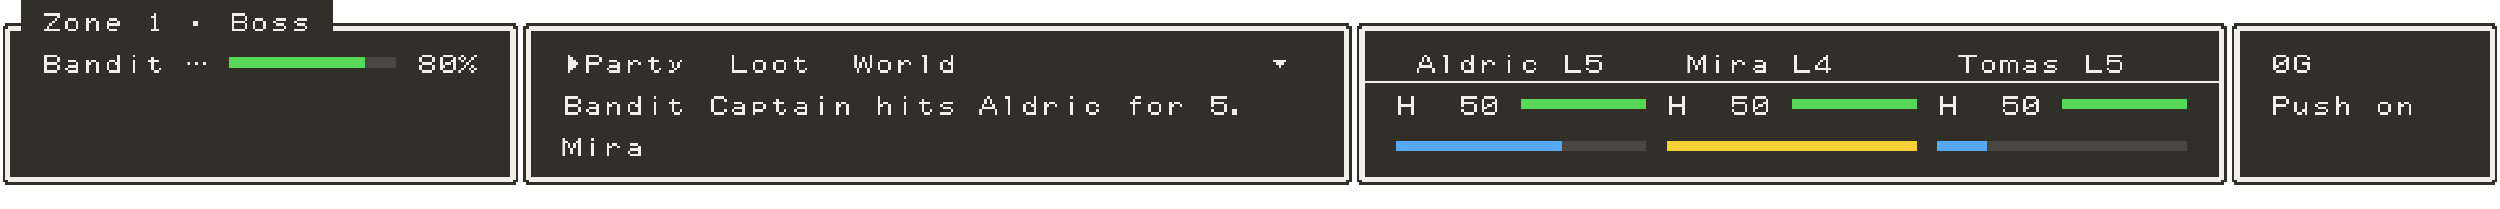
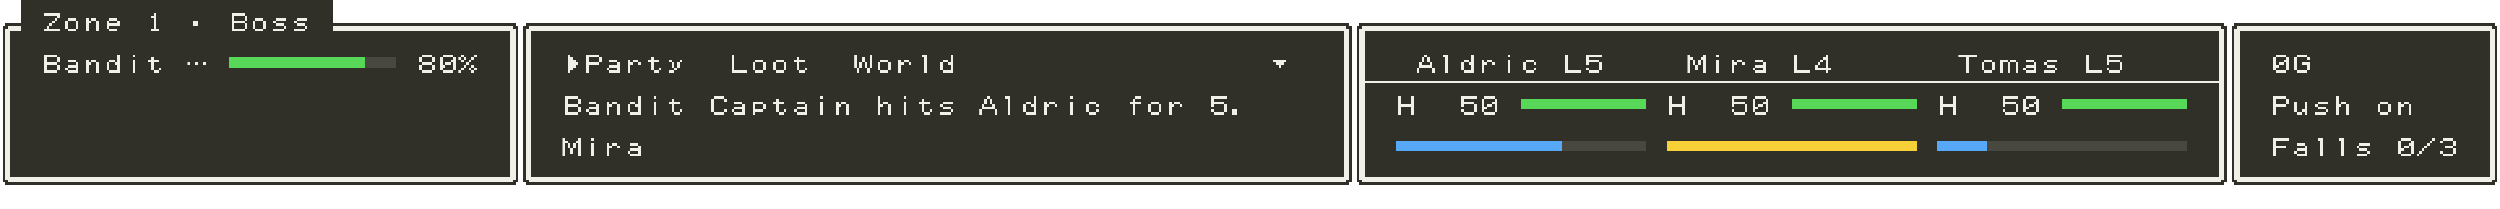
<svg xmlns="http://www.w3.org/2000/svg" viewBox="0 0 960 80" width="960" height="80" shape-rendering="crispEdges">
  <defs>
    <symbol id="g0">
      <path d="M1 5h6v1h-6zM6 6h1v1h-1zM5 7h1v1h-1zM4 8h1v1h-1zM3 9h1v1h-1zM2 10h1v1h-1zM1 11h6v1h-6z" />
    </symbol>
    <symbol id="g1">
      <path d="M2 7h3v1h-3zM1 8h1v1h-1zM5 8h1v1h-1zM1 9h1v1h-1zM5 9h1v1h-1zM1 10h1v1h-1zM5 10h1v1h-1zM2 11h3v1h-3z" />
    </symbol>
    <symbol id="g2">
      <path d="M1 7h1v1h-1zM3 7h2v1h-2zM1 8h2v1h-2zM5 8h1v1h-1zM1 9h1v1h-1zM5 9h1v1h-1zM1 10h1v1h-1zM5 10h1v1h-1zM1 11h1v1h-1zM5 11h1v1h-1z" />
    </symbol>
    <symbol id="g3">
      <path d="M2 7h3v1h-3zM1 8h1v1h-1zM5 8h1v1h-1zM1 9h5v1h-5zM1 10h1v1h-1zM2 11h3v1h-3z" />
    </symbol>
    <symbol id="g4">
      <path d="M3 5h1v1h-1zM2 6h2v1h-2zM3 7h1v1h-1zM3 8h1v1h-1zM3 9h1v1h-1zM3 10h1v1h-1zM2 11h3v1h-3z" />
    </symbol>
    <symbol id="g5">
      <path d="M2 8h2v1h-2zM2 9h2v1h-2z" />
    </symbol>
    <symbol id="g6">
      <path d="M1 5h5v1h-5zM1 6h1v1h-1zM6 6h1v1h-1zM1 7h1v1h-1zM6 7h1v1h-1zM1 8h5v1h-5zM1 9h1v1h-1zM6 9h1v1h-1zM1 10h1v1h-1zM6 10h1v1h-1zM1 11h5v1h-5z" />
    </symbol>
    <symbol id="g7">
      <path d="M2 7h4v1h-4zM1 8h1v1h-1zM2 9h3v1h-3zM5 10h1v1h-1zM1 11h4v1h-4z" />
    </symbol>
    <symbol id="g8">
      <path d="M2 7h3v1h-3zM5 8h1v1h-1zM2 9h4v1h-4zM1 10h1v1h-1zM5 10h1v1h-1zM2 11h4v1h-4z" />
    </symbol>
    <symbol id="g9">
      <path d="M5 5h1v1h-1zM5 6h1v1h-1zM2 7h2v1h-2zM5 7h1v1h-1zM1 8h1v1h-1zM4 8h2v1h-2zM1 9h1v1h-1zM5 9h1v1h-1zM1 10h1v1h-1zM5 10h1v1h-1zM2 11h4v1h-4z" />
    </symbol>
    <symbol id="g10">
      <path d="M3 5h1v1h-1zM3 7h1v1h-1zM3 8h1v1h-1zM3 9h1v1h-1zM3 10h1v1h-1zM3 11h1v1h-1z" />
    </symbol>
    <symbol id="g11">
      <path d="M2 6h1v1h-1zM1 7h4v1h-4zM2 8h1v1h-1zM2 9h1v1h-1zM2 10h1v1h-1zM5 10h1v1h-1zM3 11h2v1h-2z" />
    </symbol>
    <symbol id="g12">
      <path d="M0 8h1v1h-1zM3 8h1v1h-1zM6 8h1v1h-1z" />
    </symbol>
    <symbol id="g13">
      <path d="M2 5h4v1h-4zM1 6h1v1h-1zM6 6h1v1h-1zM1 7h1v1h-1zM6 7h1v1h-1zM2 8h4v1h-4zM1 9h1v1h-1zM6 9h1v1h-1zM1 10h1v1h-1zM6 10h1v1h-1zM2 11h4v1h-4z" />
    </symbol>
    <symbol id="g14">
      <path d="M2 5h4v1h-4zM1 6h1v1h-1zM6 6h1v1h-1zM1 7h1v1h-1zM5 7h2v1h-2zM1 8h1v1h-1zM3 8h2v1h-2zM6 8h1v1h-1zM1 9h2v1h-2zM6 9h1v1h-1zM1 10h1v1h-1zM6 10h1v1h-1zM2 11h4v1h-4z" />
    </symbol>
    <symbol id="g15">
      <path d="M1 5h1v1h-1zM6 5h1v1h-1zM0 6h1v1h-1zM2 6h1v1h-1zM5 6h1v1h-1zM1 7h1v1h-1zM4 7h1v1h-1zM3 8h1v1h-1zM2 9h1v1h-1zM5 9h1v1h-1zM1 10h1v1h-1zM4 10h1v1h-1zM6 10h1v1h-1zM0 11h1v1h-1zM5 11h1v1h-1z" />
    </symbol>
    <symbol id="g16">
      <path d="M2 5h1v1h-1zM2 6h2v1h-2zM2 7h3v1h-3zM2 8h4v1h-4zM2 9h3v1h-3zM2 10h2v1h-2zM2 11h1v1h-1z" />
    </symbol>
    <symbol id="g17">
      <path d="M1 5h5v1h-5zM1 6h1v1h-1zM6 6h1v1h-1zM1 7h1v1h-1zM6 7h1v1h-1zM1 8h5v1h-5zM1 9h1v1h-1zM1 10h1v1h-1zM1 11h1v1h-1z" />
    </symbol>
    <symbol id="g18">
      <path d="M1 7h1v1h-1zM3 7h2v1h-2zM1 8h2v1h-2zM5 8h1v1h-1zM1 9h1v1h-1zM1 10h1v1h-1zM1 11h1v1h-1z" />
    </symbol>
    <symbol id="g19">
      <path d="M1 7h1v1h-1zM5 7h1v1h-1zM2 8h1v1h-1zM4 8h1v1h-1zM2 9h1v1h-1zM4 9h1v1h-1zM3 10h1v1h-1zM1 11h2v1h-2z" />
    </symbol>
    <symbol id="g20">
      <path d="M1 5h1v1h-1zM1 6h1v1h-1zM1 7h1v1h-1zM1 8h1v1h-1zM1 9h1v1h-1zM1 10h1v1h-1zM1 11h6v1h-6z" />
    </symbol>
    <symbol id="g21">
      <path d="M0 5h1v1h-1zM6 5h1v1h-1zM0 6h1v1h-1zM3 6h1v1h-1zM6 6h1v1h-1zM0 7h1v1h-1zM3 7h1v1h-1zM6 7h1v1h-1zM0 8h1v1h-1zM2 8h1v1h-1zM4 8h1v1h-1zM6 8h1v1h-1zM0 9h1v1h-1zM2 9h1v1h-1zM4 9h1v1h-1zM6 9h1v1h-1zM1 10h1v1h-1zM5 10h1v1h-1zM1 11h1v1h-1zM5 11h1v1h-1z" />
    </symbol>
    <symbol id="g22">
      <path d="M2 5h2v1h-2zM3 6h1v1h-1zM3 7h1v1h-1zM3 8h1v1h-1zM3 9h1v1h-1zM3 10h1v1h-1zM3 11h1v1h-1z" />
    </symbol>
    <symbol id="g23">
      <path d="M1 7h5v1h-5zM2 8h3v1h-3zM3 9h1v1h-1z" />
    </symbol>
    <symbol id="g24">
      <path d="M2 5h4v1h-4zM1 6h1v1h-1zM6 6h1v1h-1zM1 7h1v1h-1zM1 8h1v1h-1zM1 9h1v1h-1zM1 10h1v1h-1zM6 10h1v1h-1zM2 11h4v1h-4z" />
    </symbol>
    <symbol id="g25">
      <path d="M1 7h4v1h-4zM1 8h1v1h-1zM5 8h1v1h-1zM1 9h1v1h-1zM5 9h1v1h-1zM1 10h4v1h-4zM1 11h1v1h-1z" />
    </symbol>
    <symbol id="g26">
      <path d="M1 5h1v1h-1zM1 6h1v1h-1zM1 7h1v1h-1zM3 7h2v1h-2zM1 8h2v1h-2zM5 8h1v1h-1zM1 9h1v1h-1zM5 9h1v1h-1zM1 10h1v1h-1zM5 10h1v1h-1zM1 11h1v1h-1zM5 11h1v1h-1z" />
    </symbol>
    <symbol id="g27">
      <path d="M3 5h1v1h-1zM2 6h1v1h-1zM4 6h1v1h-1zM2 7h1v1h-1zM4 7h1v1h-1zM1 8h1v1h-1zM5 8h1v1h-1zM1 9h5v1h-5zM0 10h1v1h-1zM6 10h1v1h-1zM0 11h1v1h-1zM6 11h1v1h-1z" />
    </symbol>
    <symbol id="g28">
      <path d="M2 7h3v1h-3zM1 8h1v1h-1zM5 8h1v1h-1zM1 9h1v1h-1zM1 10h1v1h-1zM5 10h1v1h-1zM2 11h3v1h-3z" />
    </symbol>
    <symbol id="g29">
      <path d="M4 5h2v1h-2zM3 6h1v1h-1zM2 7h4v1h-4zM3 8h1v1h-1zM3 9h1v1h-1zM3 10h1v1h-1zM3 11h1v1h-1z" />
    </symbol>
    <symbol id="g30">
      <path d="M1 5h6v1h-6zM1 6h1v1h-1zM1 7h5v1h-5zM1 8h1v1h-1zM6 8h1v1h-1zM6 9h1v1h-1zM1 10h1v1h-1zM6 10h1v1h-1zM2 11h4v1h-4z" />
    </symbol>
    <symbol id="g31">
      <path d="M1 10h2v1h-2zM1 11h2v1h-2z" />
    </symbol>
    <symbol id="g32">
      <path d="M0 5h1v1h-1zM6 5h1v1h-1zM0 6h2v1h-2zM5 6h2v1h-2zM0 7h1v1h-1zM2 7h1v1h-1zM4 7h1v1h-1zM6 7h1v1h-1zM0 8h1v1h-1zM2 8h1v1h-1zM4 8h1v1h-1zM6 8h1v1h-1zM0 9h1v1h-1zM3 9h1v1h-1zM6 9h1v1h-1zM0 10h1v1h-1zM3 10h1v1h-1zM6 10h1v1h-1zM0 11h1v1h-1zM6 11h1v1h-1z" />
    </symbol>
    <symbol id="g33">
      <path d="M2 5h4v1h-4zM1 6h1v1h-1zM6 6h1v1h-1zM1 7h1v1h-1zM6 7h1v1h-1zM2 8h5v1h-5zM6 9h1v1h-1zM5 10h1v1h-1zM2 11h3v1h-3z" />
    </symbol>
    <symbol id="g34">
      <path d="M5 5h1v1h-1zM4 6h2v1h-2zM3 7h1v1h-1zM5 7h1v1h-1zM2 8h1v1h-1zM5 8h1v1h-1zM1 9h1v1h-1zM5 9h1v1h-1zM1 10h6v1h-6zM5 11h1v1h-1z" />
    </symbol>
    <symbol id="g35">
      <path d="M0 5h7v1h-7zM3 6h1v1h-1zM3 7h1v1h-1zM3 8h1v1h-1zM3 9h1v1h-1zM3 10h1v1h-1zM3 11h1v1h-1z" />
    </symbol>
    <symbol id="g36">
      <path d="M0 7h3v1h-3zM4 7h2v1h-2zM0 8h1v1h-1zM3 8h1v1h-1zM6 8h1v1h-1zM0 9h1v1h-1zM3 9h1v1h-1zM6 9h1v1h-1zM0 10h1v1h-1zM3 10h1v1h-1zM6 10h1v1h-1zM0 11h1v1h-1zM3 11h1v1h-1zM6 11h1v1h-1z" />
    </symbol>
    <symbol id="g37">
      <path d="M1 5h1v1h-1zM6 5h1v1h-1zM1 6h1v1h-1zM6 6h1v1h-1zM1 7h1v1h-1zM6 7h1v1h-1zM1 8h6v1h-6zM1 9h1v1h-1zM6 9h1v1h-1zM1 10h1v1h-1zM6 10h1v1h-1zM1 11h1v1h-1zM6 11h1v1h-1z" />
    </symbol>
    <symbol id="g38">
      <path d="M2 5h4v1h-4zM1 6h1v1h-1zM6 6h1v1h-1zM1 7h1v1h-1zM1 8h1v1h-1zM4 8h3v1h-3zM1 9h1v1h-1zM6 9h1v1h-1zM1 10h1v1h-1zM6 10h1v1h-1zM2 11h4v1h-4z" />
    </symbol>
    <symbol id="g39">
      <path d="M1 7h1v1h-1zM5 7h1v1h-1zM1 8h1v1h-1zM5 8h1v1h-1zM1 9h1v1h-1zM5 9h1v1h-1zM1 10h1v1h-1zM4 10h2v1h-2zM2 11h2v1h-2zM5 11h1v1h-1z" />
+     </symbol>
+     <symbol id="g40">
+       <path d="M1 5h6v1h-6zM1 6h1v1h-1zM1 7h1v1h-1zM1 8h5v1h-5zM1 9h1v1h-1zM1 10h1v1h-1zM1 11h1v1h-1z" />
+     </symbol>
+     <symbol id="g41">
+       <path d="M6 5h1v1h-1zM5 6h1v1h-1zM4 7h1v1h-1zM3 8h1v1h-1zM2 9h1v1h-1zM1 10h1v1h-1zM0 11h1v1h-1z" />
+     </symbol>
+     <symbol id="g42">
+       <path d="M2 5h4v1h-4zM1 6h1v1h-1zM6 6h1v1h-1zM6 7h1v1h-1zM3 8h3v1h-3zM6 9h1v1h-1zM1 10h1v1h-1zM6 10h1v1h-1zM2 11h4v1h-4z" />
    </symbol>
    <clipPath id="c0">
      <rect x="208" y="48" width="48" height="16">
        <animate attributeName="width" values="48;56;64;72;80;88;96;104;112;120;128;136;144;152;160;168;176;184;192;200;208;216;224;232;240;248;256" calcMode="discrete" begin="0ms" dur="468ms" fill="freeze" />
      </rect>
    </clipPath>
  </defs>
  <g id="w-enemy">
    <path fill="#303028" d="M2 9H198V10H199V70H198V71H2V70H1V10H2Z" />
    <g fill="#f0f0e8">
      <rect x="3" y="10" width="194" height="1" />
      <rect x="2" y="11" width="196" height="1" />
      <rect x="2" y="68" width="196" height="1" />
      <rect x="3" y="69" width="194" height="1" />
      <rect x="2" y="12" width="2" height="56" />
      <rect x="196" y="12" width="2" height="56" />
    </g>
    <rect x="8" y="0" width="120" height="16" fill="#303028" />
    <use href="#g0" x="16" y="0" fill="#f0f0e8" />
    <use href="#g1" x="24" y="0" fill="#f0f0e8" />
    <use href="#g2" x="32" y="0" fill="#f0f0e8" />
    <use href="#g3" x="40" y="0" fill="#f0f0e8" />
    <use href="#g4" x="56" y="0" fill="#f0f0e8" />
    <use href="#g5" x="72" y="0" fill="#f0f0e8" />
    <use href="#g6" x="88" y="0" fill="#f0f0e8" />
    <use href="#g1" x="96" y="0" fill="#f0f0e8" />
    <use href="#g7" x="104" y="0" fill="#f0f0e8" />
    <use href="#g7" x="112" y="0" fill="#f0f0e8" />
    <rect x="88" y="22" width="64" height="4" fill="#484840" />
    <rect x="88" y="22" width="52" height="4" fill="#58d858">
      <animate attributeName="width" values="52;52;51;51" keyTimes="0;0.12;0.12;1" dur="3000ms" fill="freeze" />
      <animate attributeName="fill" values="#58d858;#58d858;#58d858;#58d858" keyTimes="0;0.12;0.12;1" calcMode="discrete" dur="3000ms" fill="freeze" />
    </rect>
    <use href="#g6" x="16" y="16" fill="#f0f0e8" />
    <use href="#g8" x="24" y="16" fill="#f0f0e8" />
    <use href="#g2" x="32" y="16" fill="#f0f0e8" />
    <use href="#g9" x="40" y="16" fill="#f0f0e8" />
    <use href="#g10" x="48" y="16" fill="#f0f0e8" />
    <use href="#g11" x="56" y="16" fill="#f0f0e8" />
    <use href="#g12" x="72" y="16" fill="#f0f0e8" />
    <use href="#g13" x="160" y="16" fill="#f0f0e8" />
    <use href="#g14" x="168" y="16" fill="#f0f0e8" />
    <use href="#g15" x="176" y="16" fill="#f0f0e8" />
  </g>
  <g id="w-message">
    <path fill="#303028" d="M202 9H518V10H519V70H518V71H202V70H201V10H202Z" />
    <g fill="#f0f0e8">
      <rect x="203" y="10" width="314" height="1" />
      <rect x="202" y="11" width="316" height="1" />
      <rect x="202" y="68" width="316" height="1" />
      <rect x="203" y="69" width="314" height="1" />
      <rect x="202" y="12" width="2" height="56" />
      <rect x="516" y="12" width="2" height="56" />
    </g>
    <g>
      <set attributeName="visibility" to="hidden" begin="0ms" />
      <use href="#g16" x="216" y="16" fill="#f0f0e8" />
      <use href="#g17" x="224" y="16" fill="#f0f0e8" />
      <use href="#g8" x="232" y="16" fill="#f0f0e8" />
      <use href="#g18" x="240" y="16" fill="#f0f0e8" />
      <use href="#g11" x="248" y="16" fill="#f0f0e8" />
      <use href="#g19" x="256" y="16" fill="#f0f0e8" />
      <use href="#g20" x="280" y="16" fill="#f0f0e8" />
      <use href="#g1" x="288" y="16" fill="#f0f0e8" />
      <use href="#g1" x="296" y="16" fill="#f0f0e8" />
      <use href="#g11" x="304" y="16" fill="#f0f0e8" />
      <use href="#g21" x="328" y="16" fill="#f0f0e8" />
      <use href="#g1" x="336" y="16" fill="#f0f0e8" />
      <use href="#g18" x="344" y="16" fill="#f0f0e8" />
      <use href="#g22" x="352" y="16" fill="#f0f0e8" />
      <use href="#g9" x="360" y="16" fill="#f0f0e8" />
      <use href="#g23" x="488" y="16" fill="#f0f0e8" />
      <use href="#g6" x="216" y="32" fill="#f0f0e8" />
      <use href="#g8" x="224" y="32" fill="#f0f0e8" />
      <use href="#g2" x="232" y="32" fill="#f0f0e8" />
      <use href="#g9" x="240" y="32" fill="#f0f0e8" />
      <use href="#g10" x="248" y="32" fill="#f0f0e8" />
      <use href="#g11" x="256" y="32" fill="#f0f0e8" />
      <use href="#g24" x="272" y="32" fill="#f0f0e8" />
      <use href="#g8" x="280" y="32" fill="#f0f0e8" />
      <use href="#g25" x="288" y="32" fill="#f0f0e8" />
      <use href="#g11" x="296" y="32" fill="#f0f0e8" />
      <use href="#g8" x="304" y="32" fill="#f0f0e8" />
      <use href="#g10" x="312" y="32" fill="#f0f0e8" />
      <use href="#g2" x="320" y="32" fill="#f0f0e8" />
      <use href="#g26" x="336" y="32" fill="#f0f0e8" />
      <use href="#g10" x="344" y="32" fill="#f0f0e8" />
      <use href="#g11" x="352" y="32" fill="#f0f0e8" />
      <use href="#g7" x="360" y="32" fill="#f0f0e8" />
      <use href="#g27" x="376" y="32" fill="#f0f0e8" />
      <use href="#g22" x="384" y="32" fill="#f0f0e8" />
      <use href="#g9" x="392" y="32" fill="#f0f0e8" />
      <use href="#g18" x="400" y="32" fill="#f0f0e8" />
      <use href="#g10" x="408" y="32" fill="#f0f0e8" />
      <use href="#g28" x="416" y="32" fill="#f0f0e8" />
      <use href="#g29" x="432" y="32" fill="#f0f0e8" />
      <use href="#g1" x="440" y="32" fill="#f0f0e8" />
      <use href="#g18" x="448" y="32" fill="#f0f0e8" />
      <use href="#g30" x="464" y="32" fill="#f0f0e8" />
      <use href="#g31" x="472" y="32" fill="#f0f0e8" />
      <use href="#g32" x="216" y="48" fill="#f0f0e8" />
      <use href="#g10" x="224" y="48" fill="#f0f0e8" />
      <use href="#g18" x="232" y="48" fill="#f0f0e8" />
      <use href="#g8" x="240" y="48" fill="#f0f0e8" />
    </g>
    <g visibility="hidden">
      <set attributeName="visibility" to="visible" begin="0ms" />
      <use href="#g16" x="216" y="16" fill="#f0f0e8" />
      <use href="#g17" x="224" y="16" fill="#f0f0e8" />
      <use href="#g8" x="232" y="16" fill="#f0f0e8" />
      <use href="#g18" x="240" y="16" fill="#f0f0e8" />
      <use href="#g11" x="248" y="16" fill="#f0f0e8" />
      <use href="#g19" x="256" y="16" fill="#f0f0e8" />
      <use href="#g20" x="280" y="16" fill="#f0f0e8" />
      <use href="#g1" x="288" y="16" fill="#f0f0e8" />
      <use href="#g1" x="296" y="16" fill="#f0f0e8" />
      <use href="#g11" x="304" y="16" fill="#f0f0e8" />
      <use href="#g21" x="328" y="16" fill="#f0f0e8" />
      <use href="#g1" x="336" y="16" fill="#f0f0e8" />
      <use href="#g18" x="344" y="16" fill="#f0f0e8" />
      <use href="#g22" x="352" y="16" fill="#f0f0e8" />
      <use href="#g9" x="360" y="16" fill="#f0f0e8" />
      <use href="#g23" x="488" y="16" fill="#f0f0e8" />
      <use href="#g6" x="216" y="32" fill="#f0f0e8" />
      <use href="#g8" x="224" y="32" fill="#f0f0e8" />
      <use href="#g2" x="232" y="32" fill="#f0f0e8" />
      <use href="#g9" x="240" y="32" fill="#f0f0e8" />
      <use href="#g10" x="248" y="32" fill="#f0f0e8" />
      <use href="#g11" x="256" y="32" fill="#f0f0e8" />
      <use href="#g24" x="272" y="32" fill="#f0f0e8" />
      <use href="#g8" x="280" y="32" fill="#f0f0e8" />
      <use href="#g25" x="288" y="32" fill="#f0f0e8" />
      <use href="#g11" x="296" y="32" fill="#f0f0e8" />
      <use href="#g8" x="304" y="32" fill="#f0f0e8" />
      <use href="#g10" x="312" y="32" fill="#f0f0e8" />
      <use href="#g2" x="320" y="32" fill="#f0f0e8" />
      <use href="#g26" x="336" y="32" fill="#f0f0e8" />
      <use href="#g10" x="344" y="32" fill="#f0f0e8" />
      <use href="#g11" x="352" y="32" fill="#f0f0e8" />
      <use href="#g7" x="360" y="32" fill="#f0f0e8" />
      <use href="#g27" x="376" y="32" fill="#f0f0e8" />
      <use href="#g22" x="384" y="32" fill="#f0f0e8" />
      <use href="#g9" x="392" y="32" fill="#f0f0e8" />
      <use href="#g18" x="400" y="32" fill="#f0f0e8" />
      <use href="#g10" x="408" y="32" fill="#f0f0e8" />
      <use href="#g28" x="416" y="32" fill="#f0f0e8" />
      <use href="#g29" x="432" y="32" fill="#f0f0e8" />
      <use href="#g1" x="440" y="32" fill="#f0f0e8" />
      <use href="#g18" x="448" y="32" fill="#f0f0e8" />
      <use href="#g30" x="464" y="32" fill="#f0f0e8" />
      <use href="#g31" x="472" y="32" fill="#f0f0e8" />
      <g clip-path="url(#c0)">
        <use href="#g32" x="216" y="48" fill="#f0f0e8" />
        <use href="#g10" x="224" y="48" fill="#f0f0e8" />
        <use href="#g18" x="232" y="48" fill="#f0f0e8" />
        <use href="#g8" x="240" y="48" fill="#f0f0e8" />
        <use href="#g26" x="256" y="48" fill="#f0f0e8" />
        <use href="#g10" x="264" y="48" fill="#f0f0e8" />
        <use href="#g11" x="272" y="48" fill="#f0f0e8" />
        <use href="#g7" x="280" y="48" fill="#f0f0e8" />
        <use href="#g6" x="296" y="48" fill="#f0f0e8" />
        <use href="#g8" x="304" y="48" fill="#f0f0e8" />
        <use href="#g2" x="312" y="48" fill="#f0f0e8" />
        <use href="#g9" x="320" y="48" fill="#f0f0e8" />
        <use href="#g10" x="328" y="48" fill="#f0f0e8" />
        <use href="#g11" x="336" y="48" fill="#f0f0e8" />
        <use href="#g24" x="352" y="48" fill="#f0f0e8" />
        <use href="#g8" x="360" y="48" fill="#f0f0e8" />
        <use href="#g25" x="368" y="48" fill="#f0f0e8" />
        <use href="#g11" x="376" y="48" fill="#f0f0e8" />
        <use href="#g8" x="384" y="48" fill="#f0f0e8" />
        <use href="#g10" x="392" y="48" fill="#f0f0e8" />
        <use href="#g2" x="400" y="48" fill="#f0f0e8" />
        <use href="#g29" x="416" y="48" fill="#f0f0e8" />
        <use href="#g1" x="424" y="48" fill="#f0f0e8" />
        <use href="#g18" x="432" y="48" fill="#f0f0e8" />
        <use href="#g33" x="448" y="48" fill="#f0f0e8" />
        <use href="#g31" x="456" y="48" fill="#f0f0e8" />
      </g>
    </g>
  </g>
  <g id="w-party">
    <path fill="#303028" d="M522 9H854V10H855V70H854V71H522V70H521V10H522Z" />
    <g fill="#f0f0e8">
      <rect x="523" y="10" width="330" height="1" />
      <rect x="522" y="11" width="332" height="1" />
      <rect x="522" y="68" width="332" height="1" />
      <rect x="523" y="69" width="330" height="1" />
      <rect x="522" y="12" width="2" height="56" />
      <rect x="852" y="12" width="2" height="56" />
    </g>
    <use href="#g16" x="640" y="16" fill="#f0f0e8" visibility="hidden">
      <set attributeName="visibility" to="visible" begin="0ms" end="400ms" />
    </use>
    <use href="#g27" x="544" y="16" fill="#f0f0e8" />
    <use href="#g22" x="552" y="16" fill="#f0f0e8" />
    <use href="#g9" x="560" y="16" fill="#f0f0e8" />
    <use href="#g18" x="568" y="16" fill="#f0f0e8" />
    <use href="#g10" x="576" y="16" fill="#f0f0e8" />
    <use href="#g28" x="584" y="16" fill="#f0f0e8" />
    <use href="#g20" x="600" y="16" fill="#f0f0e8" />
    <use href="#g30" x="608" y="16" fill="#f0f0e8" />
    <use href="#g32" x="648" y="16" fill="#f0f0e8" />
    <use href="#g10" x="656" y="16" fill="#f0f0e8" />
    <use href="#g18" x="664" y="16" fill="#f0f0e8" />
    <use href="#g8" x="672" y="16" fill="#f0f0e8" />
    <use href="#g20" x="688" y="16" fill="#f0f0e8" />
    <use href="#g34" x="696" y="16" fill="#f0f0e8" />
    <use href="#g35" x="752" y="16" fill="#f0f0e8" />
    <use href="#g1" x="760" y="16" fill="#f0f0e8" />
    <use href="#g36" x="768" y="16" fill="#f0f0e8" />
    <use href="#g8" x="776" y="16" fill="#f0f0e8" />
    <use href="#g7" x="784" y="16" fill="#f0f0e8" />
    <use href="#g20" x="800" y="16" fill="#f0f0e8" />
    <use href="#g30" x="808" y="16" fill="#f0f0e8" />
    <rect x="522" y="31" width="332" height="1" fill="#f0f0e8" />
    <rect x="584" y="38" width="48" height="4" fill="#484840" />
    <rect x="584" y="38" width="48" height="4" fill="#58d858" />
    <rect x="688" y="38" width="48" height="4" fill="#484840" />
    <rect x="688" y="38" width="48" height="4" fill="#58d858" />
    <rect x="792" y="38" width="48" height="4" fill="#484840" />
    <rect x="792" y="38" width="48" height="4" fill="#58d858" />
    <use href="#g37" x="536" y="32" fill="#f0f0e8" />
    <use href="#g30" x="560" y="32" fill="#f0f0e8" />
    <use href="#g14" x="568" y="32" fill="#f0f0e8" />
    <use href="#g37" x="640" y="32" fill="#f0f0e8" />
    <use href="#g30" x="664" y="32" fill="#f0f0e8" />
    <use href="#g14" x="672" y="32" fill="#f0f0e8" />
    <use href="#g37" x="744" y="32" fill="#f0f0e8" />
    <use href="#g30" x="768" y="32" fill="#f0f0e8" />
    <use href="#g14" x="776" y="32" fill="#f0f0e8" />
    <rect x="536" y="54" width="96" height="4" fill="#484840" />
    <rect x="536" y="54" width="64" height="4" fill="#58a8f8">
      <animate attributeName="width" values="64;64" keyTimes="0;1" dur="3000ms" fill="freeze" />
      <animate attributeName="fill" values="#58a8f8;#58a8f8" keyTimes="0;1" calcMode="discrete" dur="3000ms" fill="freeze" />
    </rect>
    <rect x="640" y="54" width="96" height="4" fill="#484840" />
    <rect x="640" y="54" width="96" height="4" fill="#f8d038">
      <animate attributeName="width" values="96;96" keyTimes="0;1" dur="3000ms" fill="freeze" />
      <animate attributeName="fill" values="#f8d038;#f8d038" keyTimes="0;1" calcMode="discrete" dur="3000ms" fill="freeze" />
    </rect>
    <rect x="744" y="54" width="96" height="4" fill="#484840" />
    <rect x="744" y="54" width="19" height="4" fill="#58a8f8">
      <animate attributeName="width" values="19;19" keyTimes="0;1" dur="3000ms" fill="freeze" />
      <animate attributeName="fill" values="#58a8f8;#58a8f8" keyTimes="0;1" calcMode="discrete" dur="3000ms" fill="freeze" />
    </rect>
  </g>
  <g id="w-purse">
    <path fill="#303028" d="M858 9H958V10H959V70H958V71H858V70H857V10H858Z" />
    <g fill="#f0f0e8">
      <rect x="859" y="10" width="98" height="1" />
      <rect x="858" y="11" width="100" height="1" />
      <rect x="858" y="68" width="100" height="1" />
      <rect x="859" y="69" width="98" height="1" />
      <rect x="858" y="12" width="2" height="56" />
      <rect x="956" y="12" width="2" height="56" />
    </g>
    <use href="#g14" x="872" y="16" fill="#f0f0e8" />
    <use href="#g38" x="880" y="16" fill="#f0f0e8" />
    <use href="#g17" x="872" y="32" fill="#f0f0e8" />
    <use href="#g39" x="880" y="32" fill="#f0f0e8" />
    <use href="#g7" x="888" y="32" fill="#f0f0e8" />
    <use href="#g26" x="896" y="32" fill="#f0f0e8" />
    <use href="#g1" x="912" y="32" fill="#f0f0e8" />
    <use href="#g2" x="920" y="32" fill="#f0f0e8" />
+     <use href="#g40" x="872" y="48" fill="#f0f0e8" />
+     <use href="#g8" x="880" y="48" fill="#f0f0e8" />
+     <use href="#g22" x="888" y="48" fill="#f0f0e8" />
+     <use href="#g22" x="896" y="48" fill="#f0f0e8" />
+     <use href="#g7" x="904" y="48" fill="#f0f0e8" />
+     <use href="#g14" x="920" y="48" fill="#f0f0e8" />
+     <use href="#g41" x="928" y="48" fill="#f0f0e8" />
+     <use href="#g42" x="936" y="48" fill="#f0f0e8" />
  </g>
</svg>
